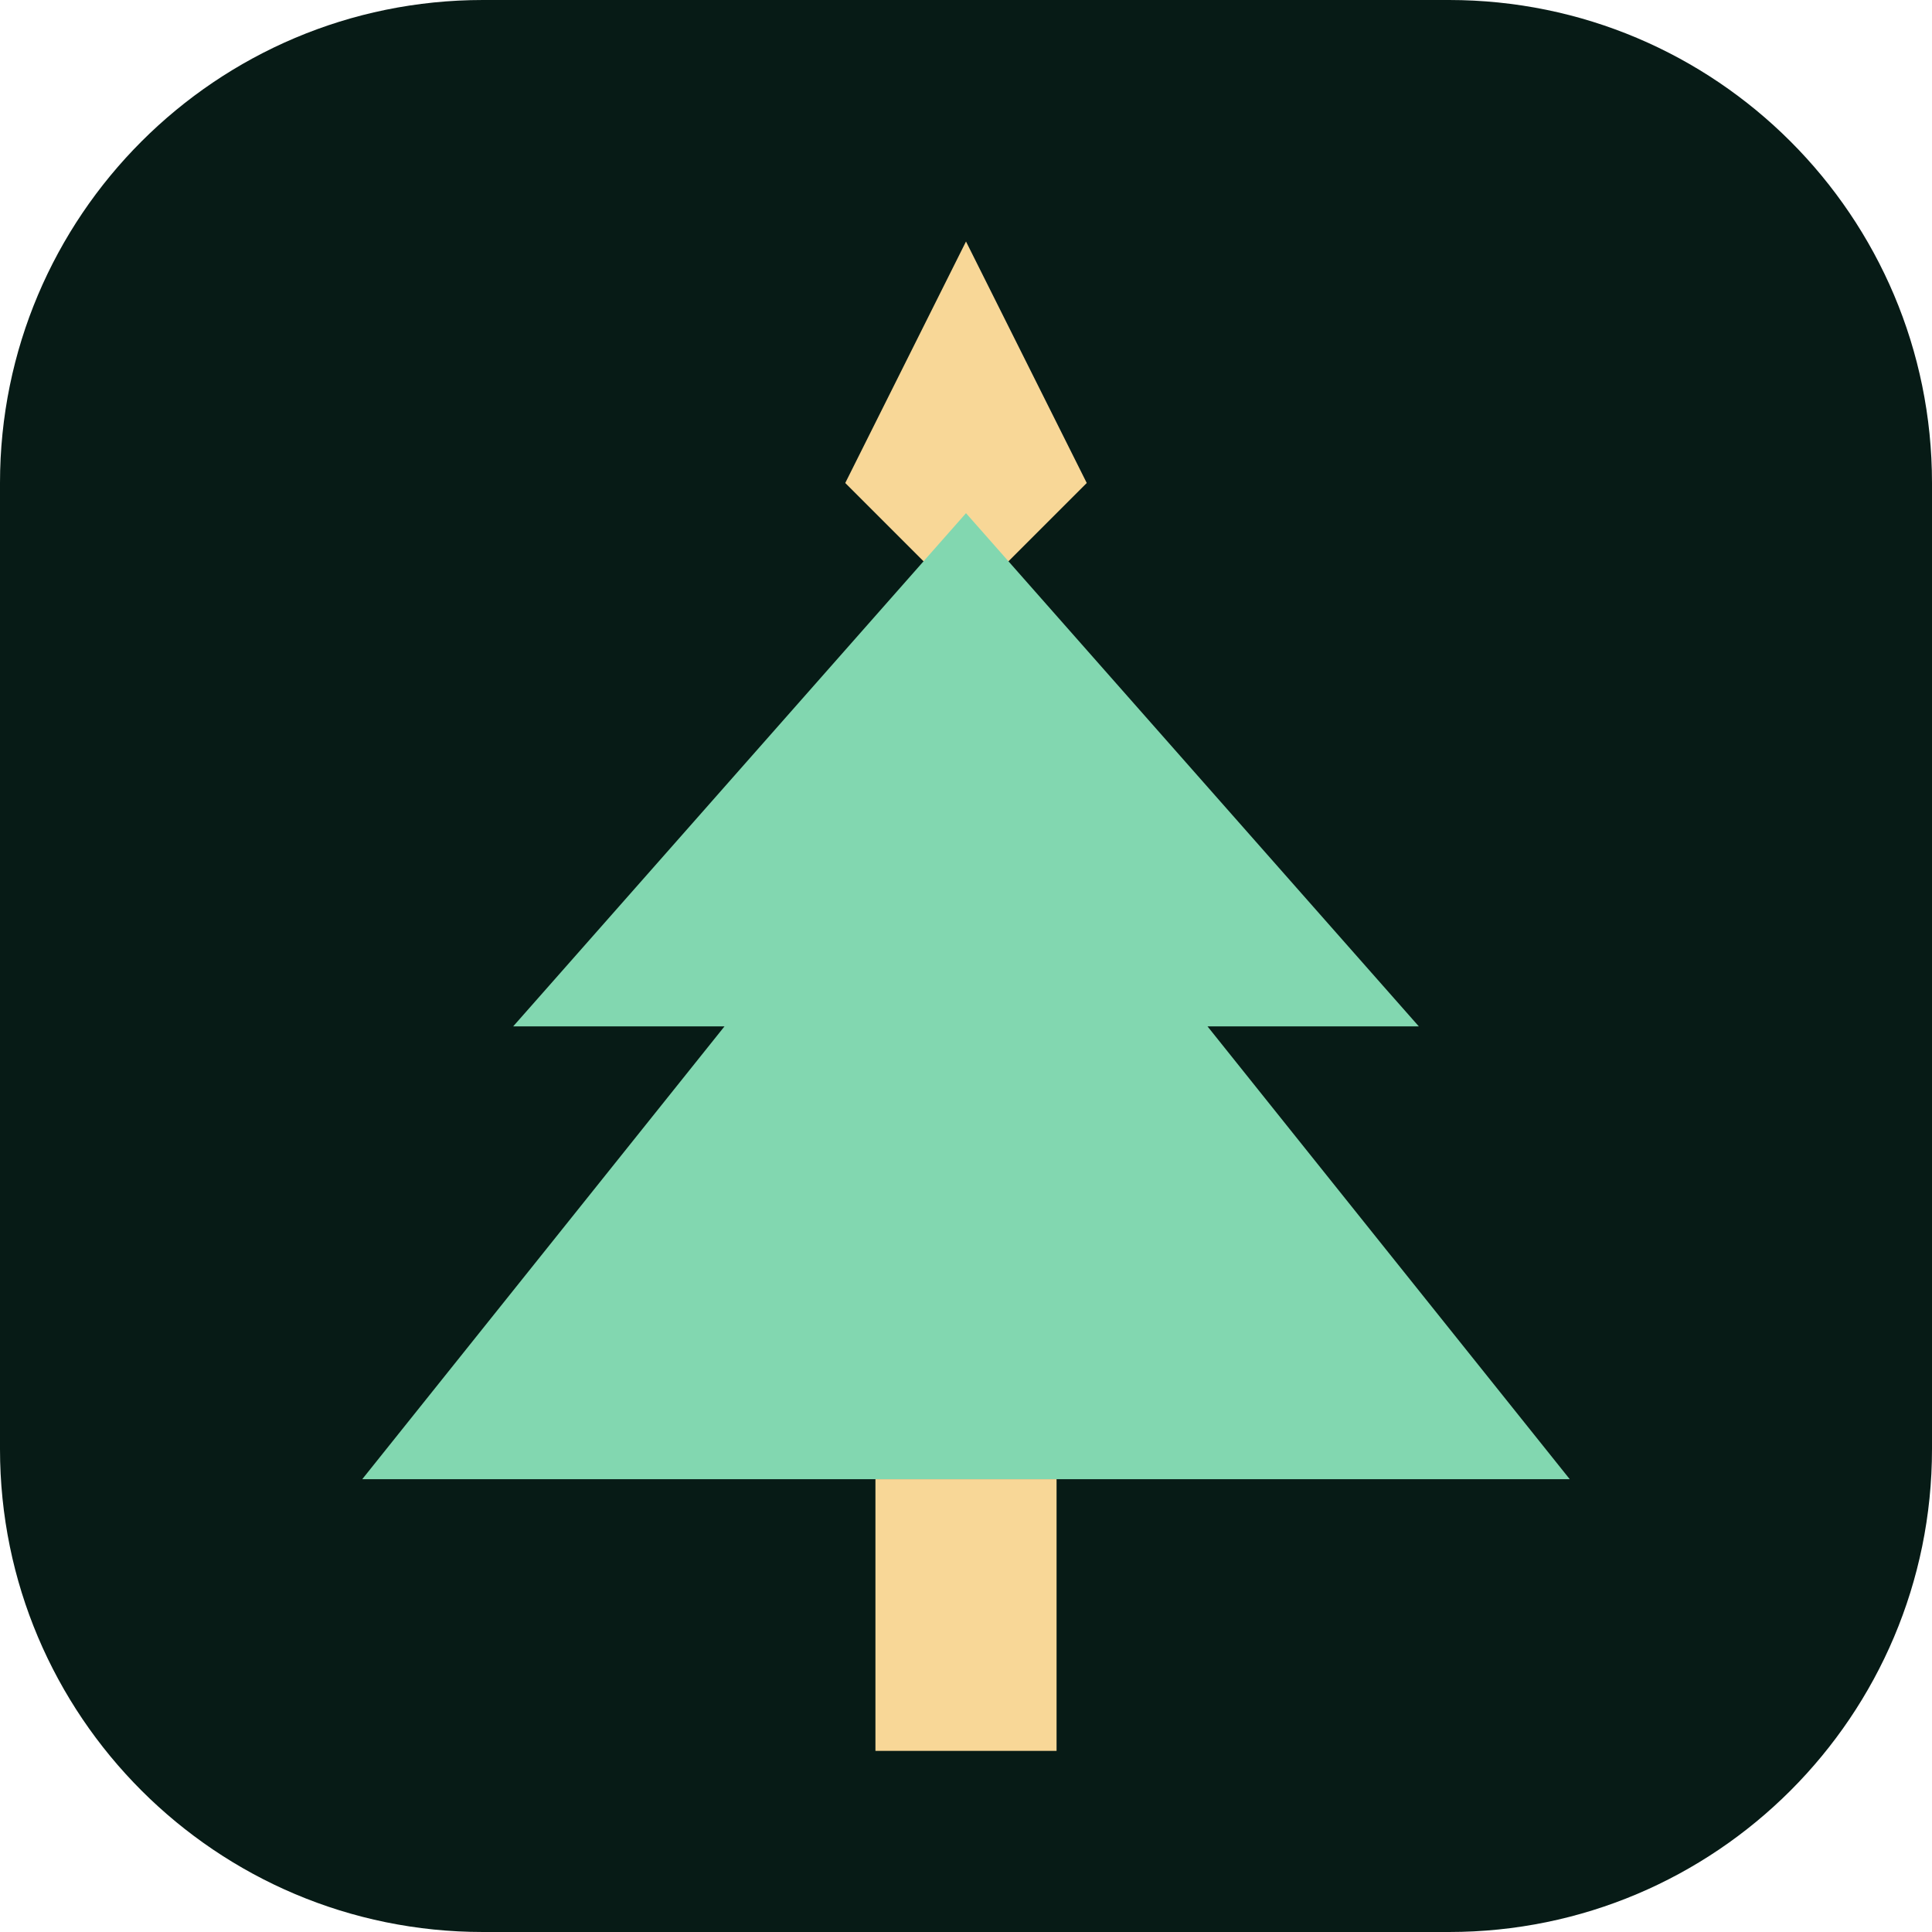
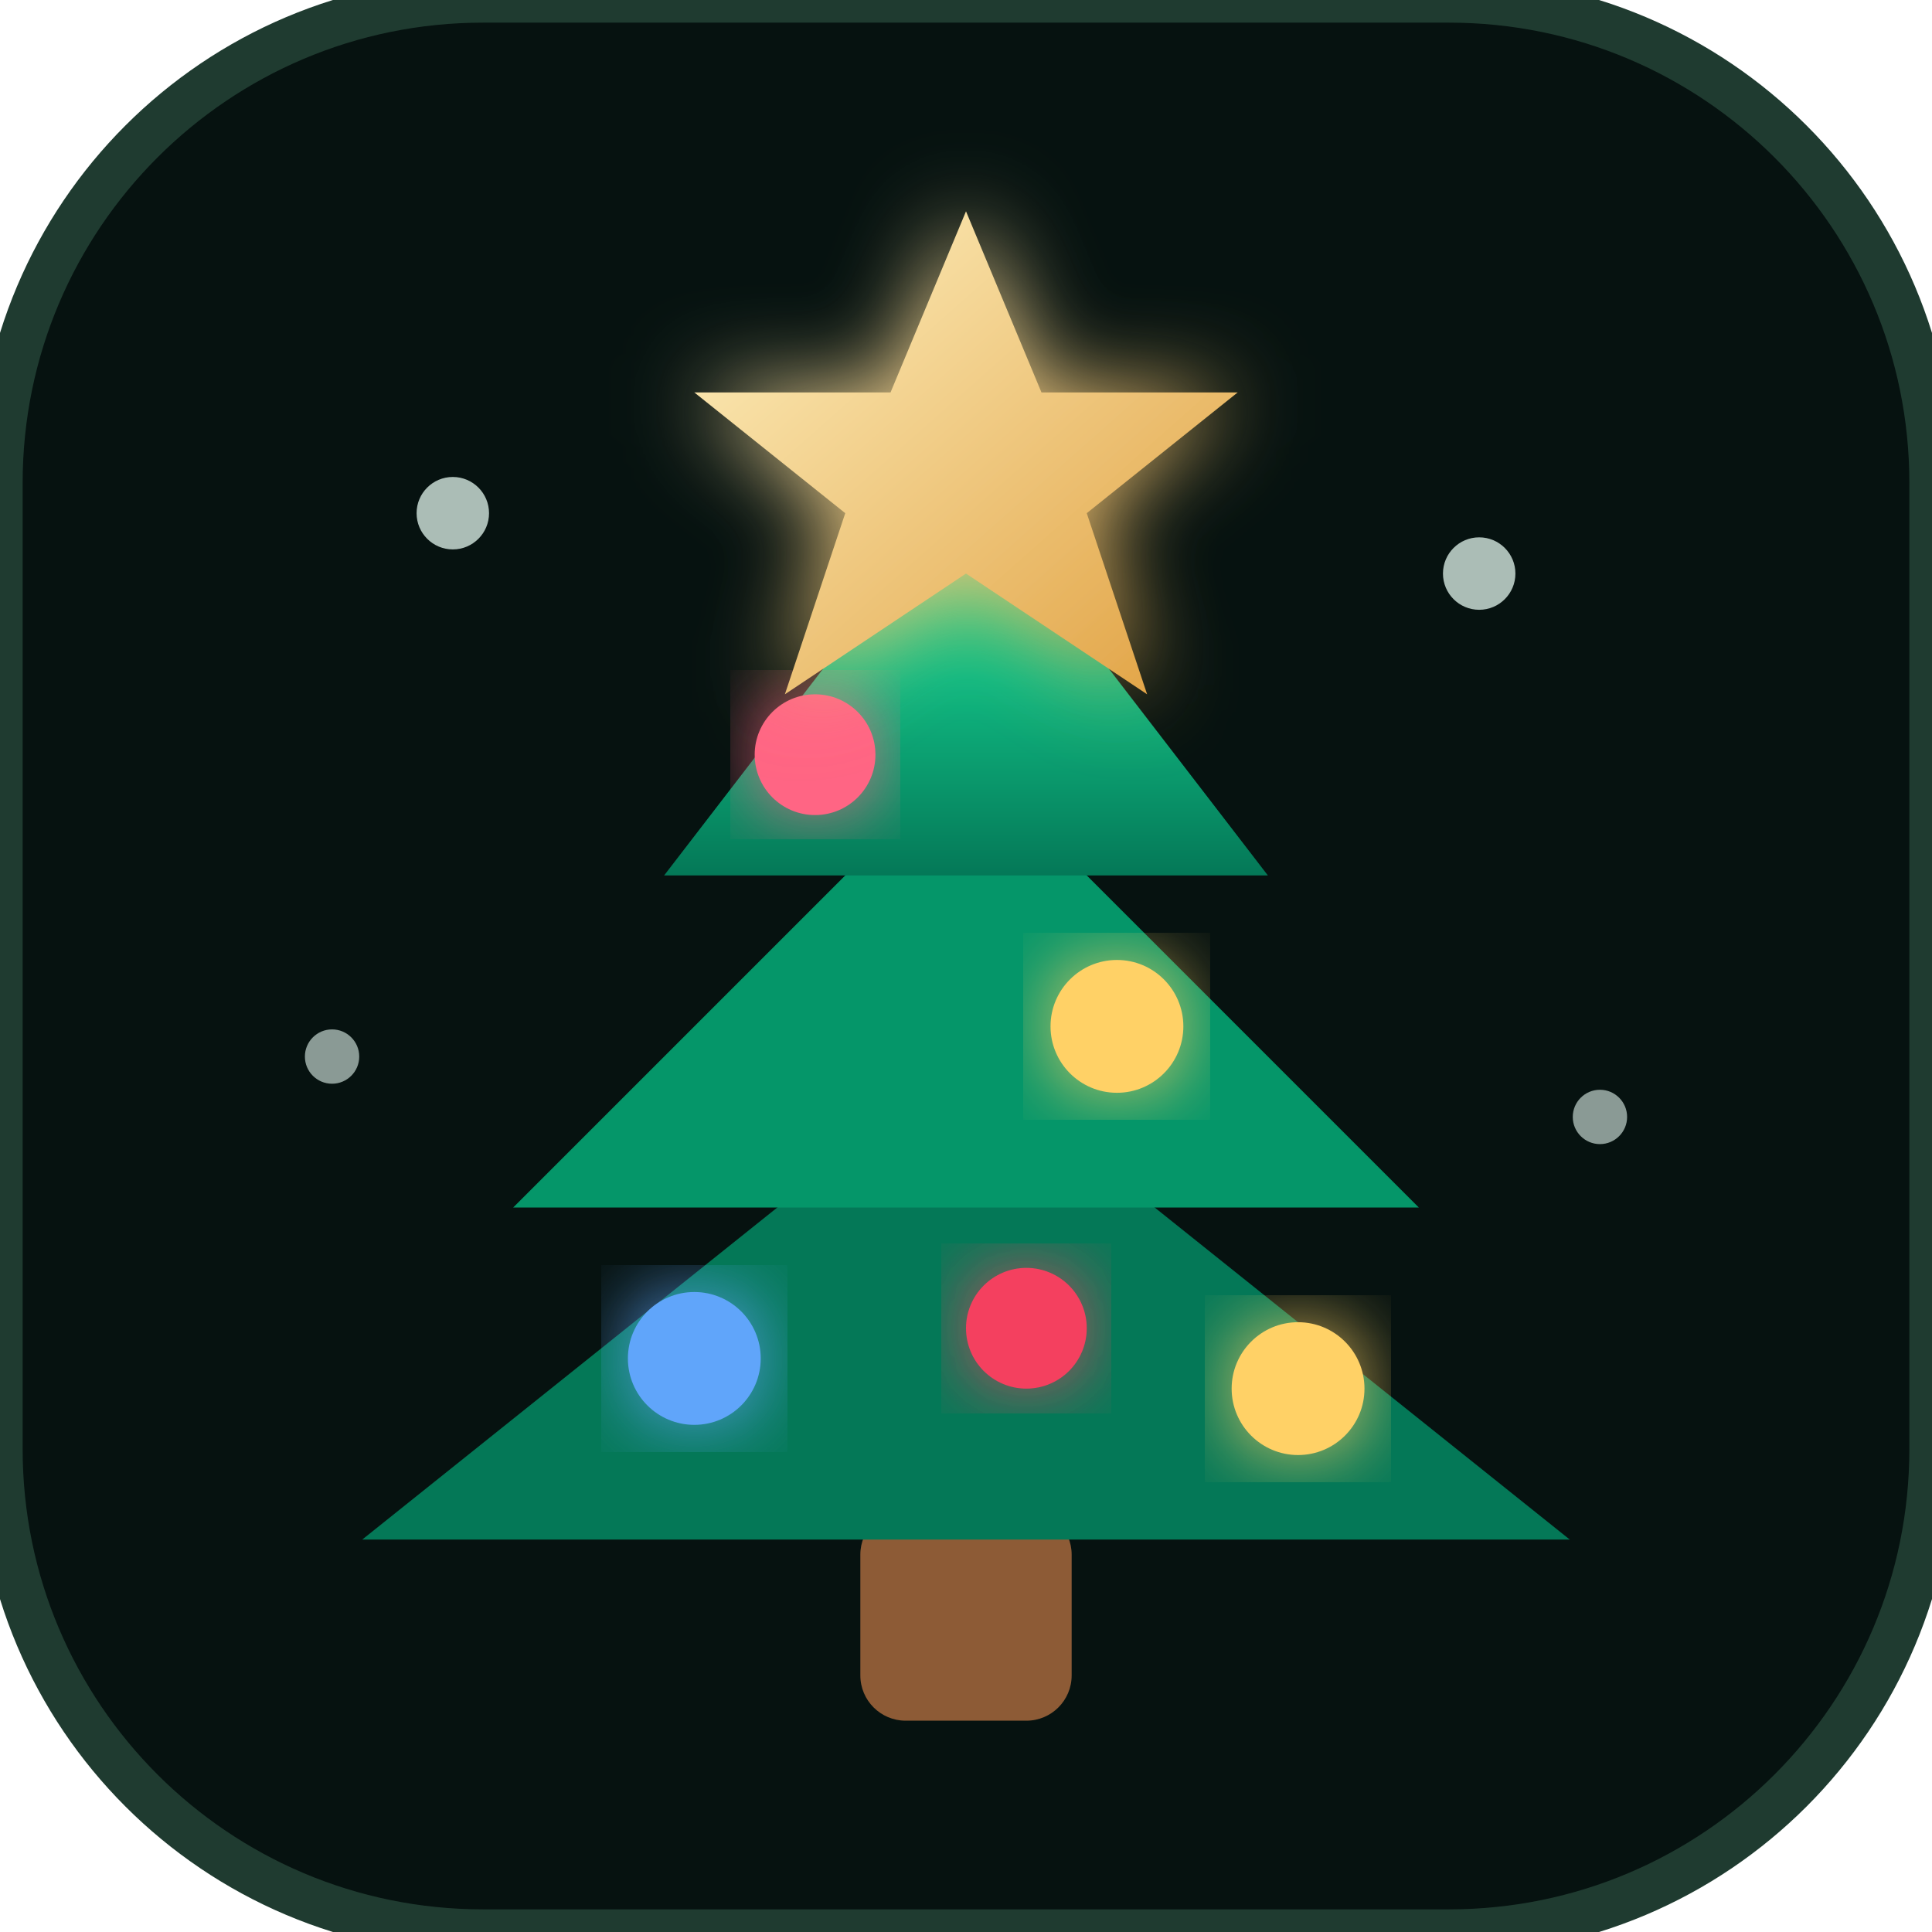
<svg xmlns="http://www.w3.org/2000/svg" viewBox="0 0 64 64">
-   <rect width="64" height="64" rx="16" fill="#071b16" />
-   <path d="m32 8 4 8-4 4-4-4z" fill="#f8d797" />
-   <path d="M32 17 17 34h7L12 49h40L40 34h7z" fill="#82d7b0" />
-   <path d="M29 49h6v9h-6z" fill="#f8d797" />
+   <defs>
+     <linearGradient id="treeGrad" x1="0%" y1="0%" x2="0%" y2="100%">
+       <stop offset="0%" stop-color="#4ade80" />
+       <stop offset="50%" stop-color="#10b981" />
+       <stop offset="100%" stop-color="#047857" />
+     </linearGradient>
+     <linearGradient id="starGrad" x1="0%" y1="0%" x2="100%" y2="100%">
+       <stop offset="0%" stop-color="#fff3c4" />
+       <stop offset="100%" stop-color="#E09F3E" />
+     </linearGradient>
+     <filter id="glow" x="-20%" y="-20%" width="140%" height="140%">
+       <feGaussianBlur stdDeviation="1.5" result="blur" />
+       <feComposite in="SourceGraphic" in2="blur" operator="over" />
+     </filter>
+   </defs>
+   <rect width="64" height="64" rx="16" fill="#061210" stroke="#1f3b30" stroke-width="1.5" />
+   <rect x="28.5" y="50" width="7" height="7" rx="1.5" fill="#8d5b36" />
+   <polygon points="32,35 12,51 52,51" fill="#047857" />
+   <polygon points="32,25 17,40 47,40" fill="#059669" />
+   <polygon points="32,16 22,29 42,29" fill="url(#treeGrad)" />
+   <circle cx="27" cy="25" r="2" fill="#ff6584" filter="url(#glow)" />
+   <circle cx="37" cy="34" r="2.2" fill="#ffd166" filter="url(#glow)" />
+   <circle cx="23" cy="45" r="2.2" fill="#60a5fa" filter="url(#glow)" />
+   <circle cx="34" cy="44" r="2" fill="#f43f5e" filter="url(#glow)" />
+   <circle cx="43" cy="46" r="2.2" fill="#ffd166" filter="url(#glow)" />
+   <polygon points="32,7 34.5,13 41,13 36,17 38,23 32,19 26,23 28,17 23,13 29.5,13" fill="url(#starGrad)" filter="url(#glow)" />
+   <circle cx="15" cy="17" r="1.2" fill="#e2f5ee" opacity="0.75" />
+   <circle cx="49" cy="19" r="1.2" fill="#e2f5ee" opacity="0.75" />
+   <circle cx="11" cy="35" r="0.9" fill="#e2f5ee" opacity="0.6" />
+   <circle cx="53" cy="37" r="0.9" fill="#e2f5ee" opacity="0.6" />
</svg>
